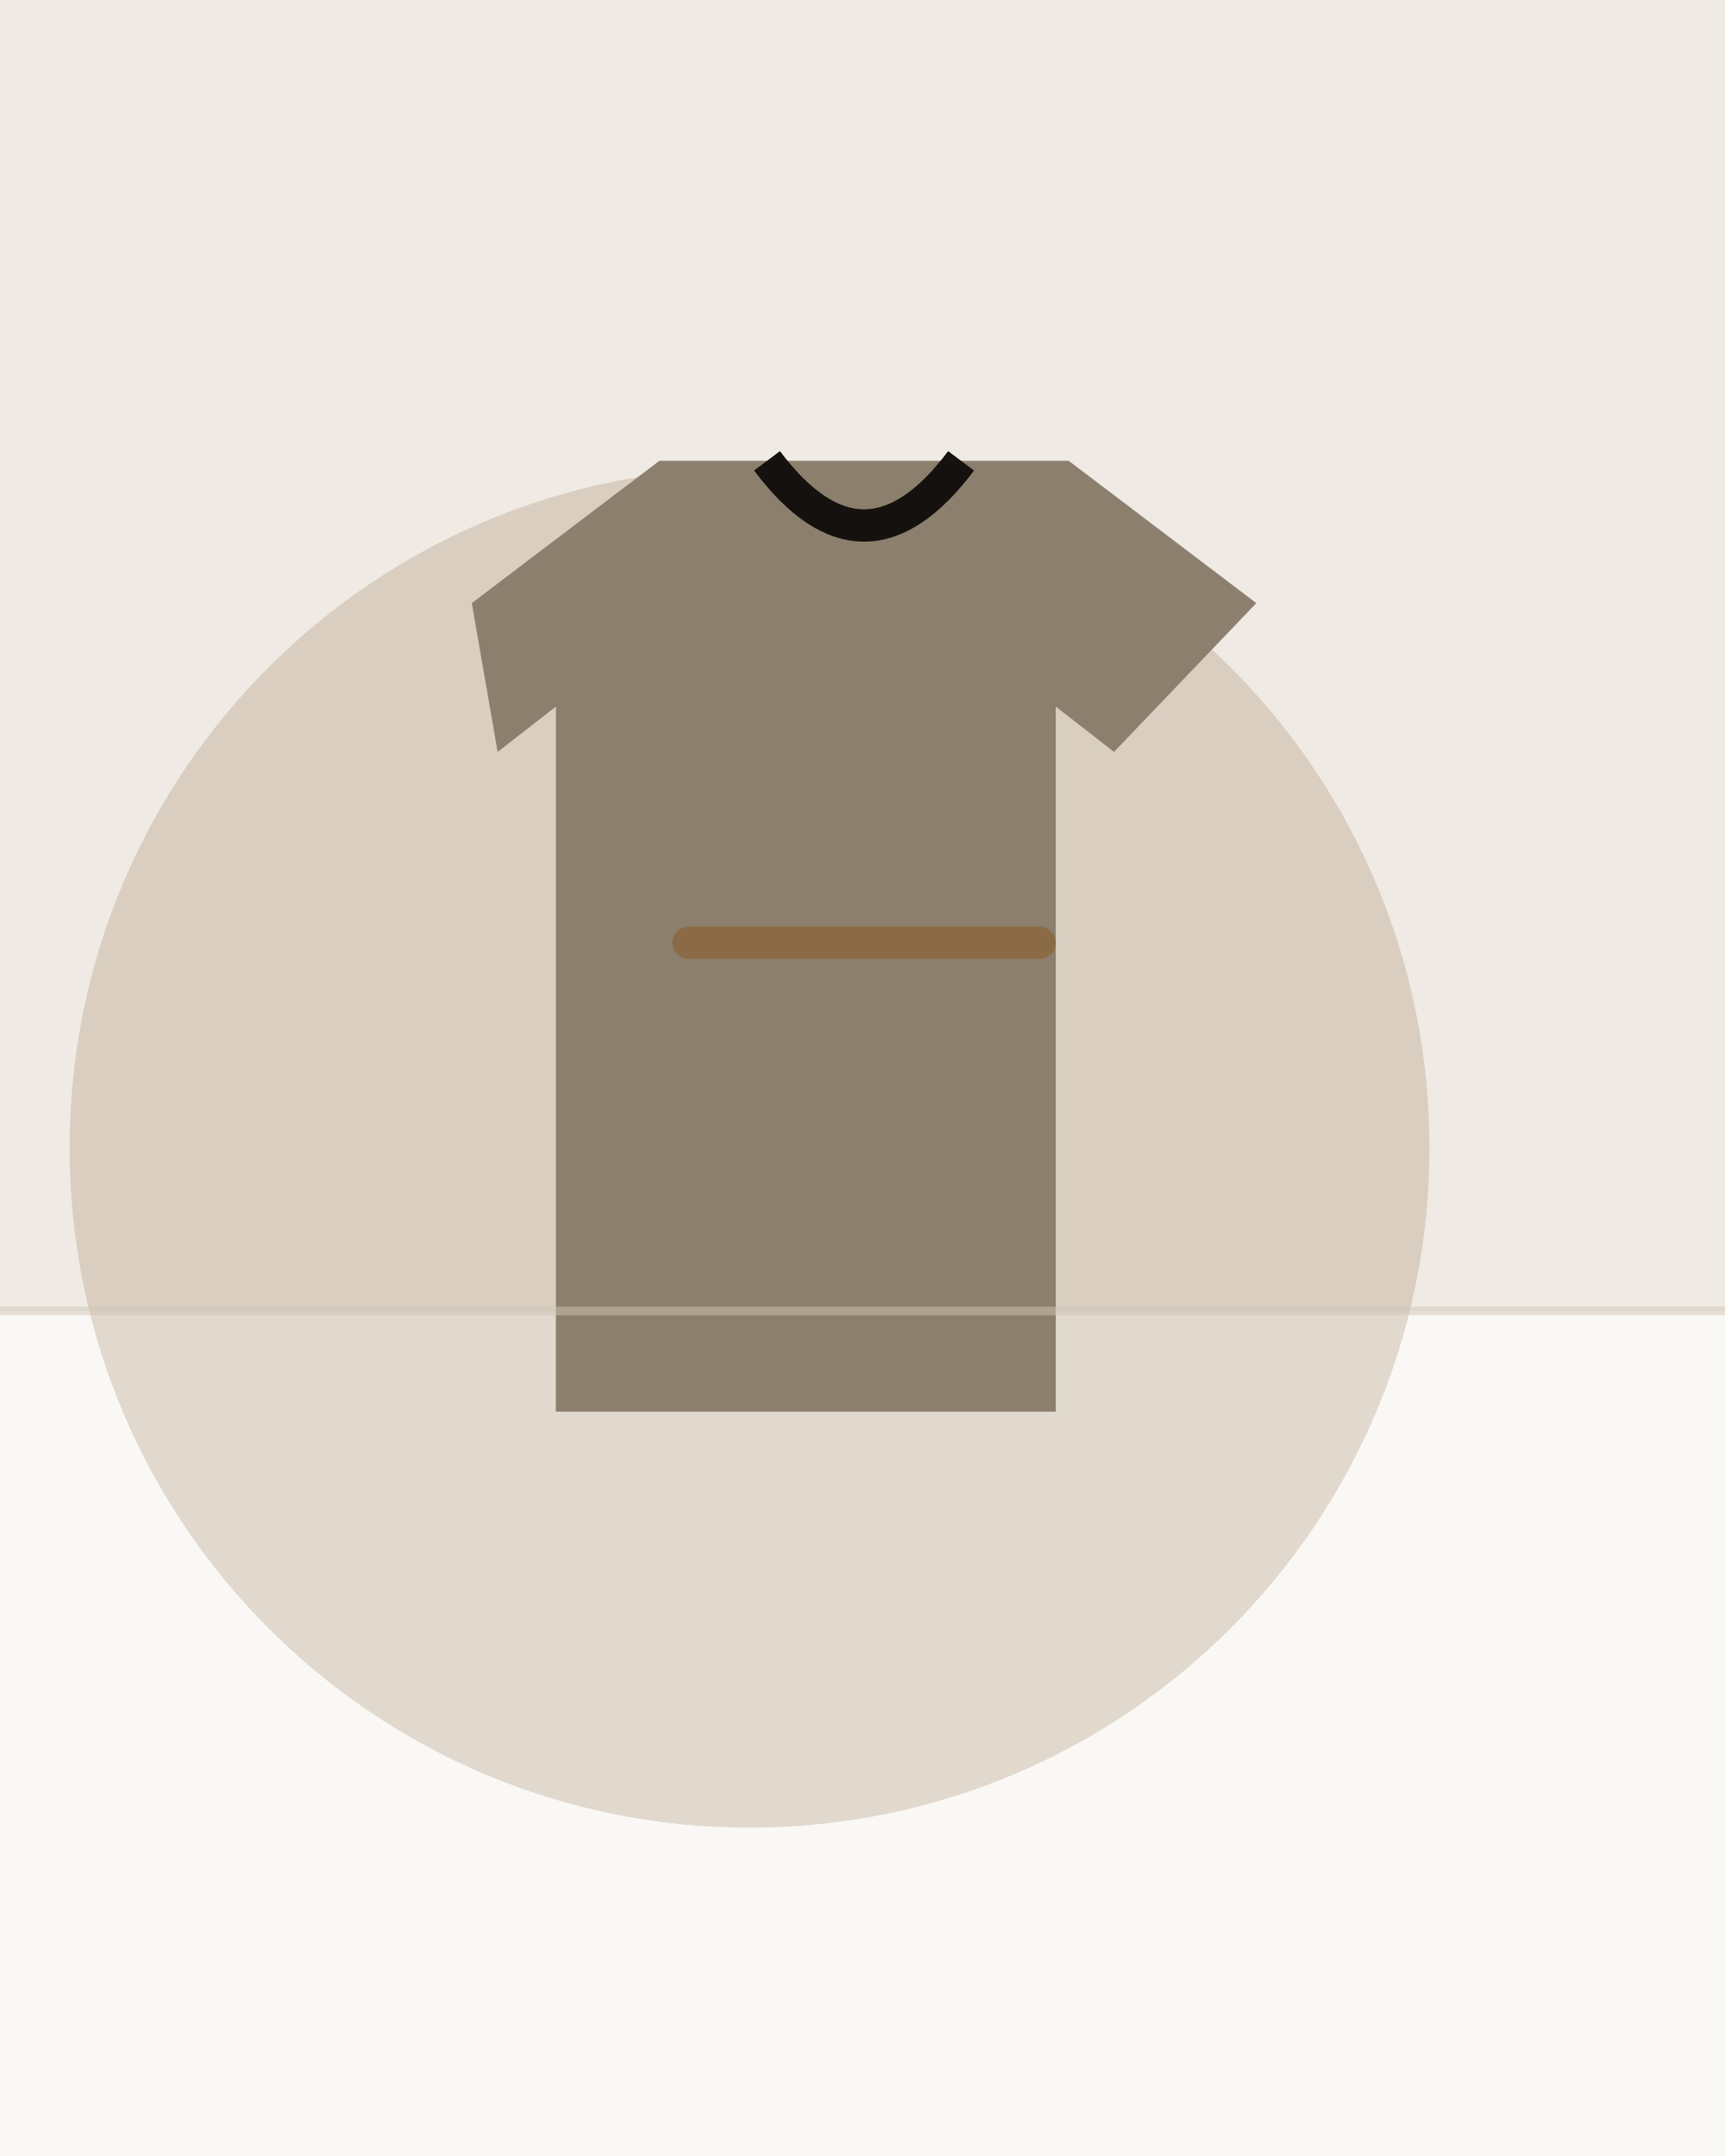
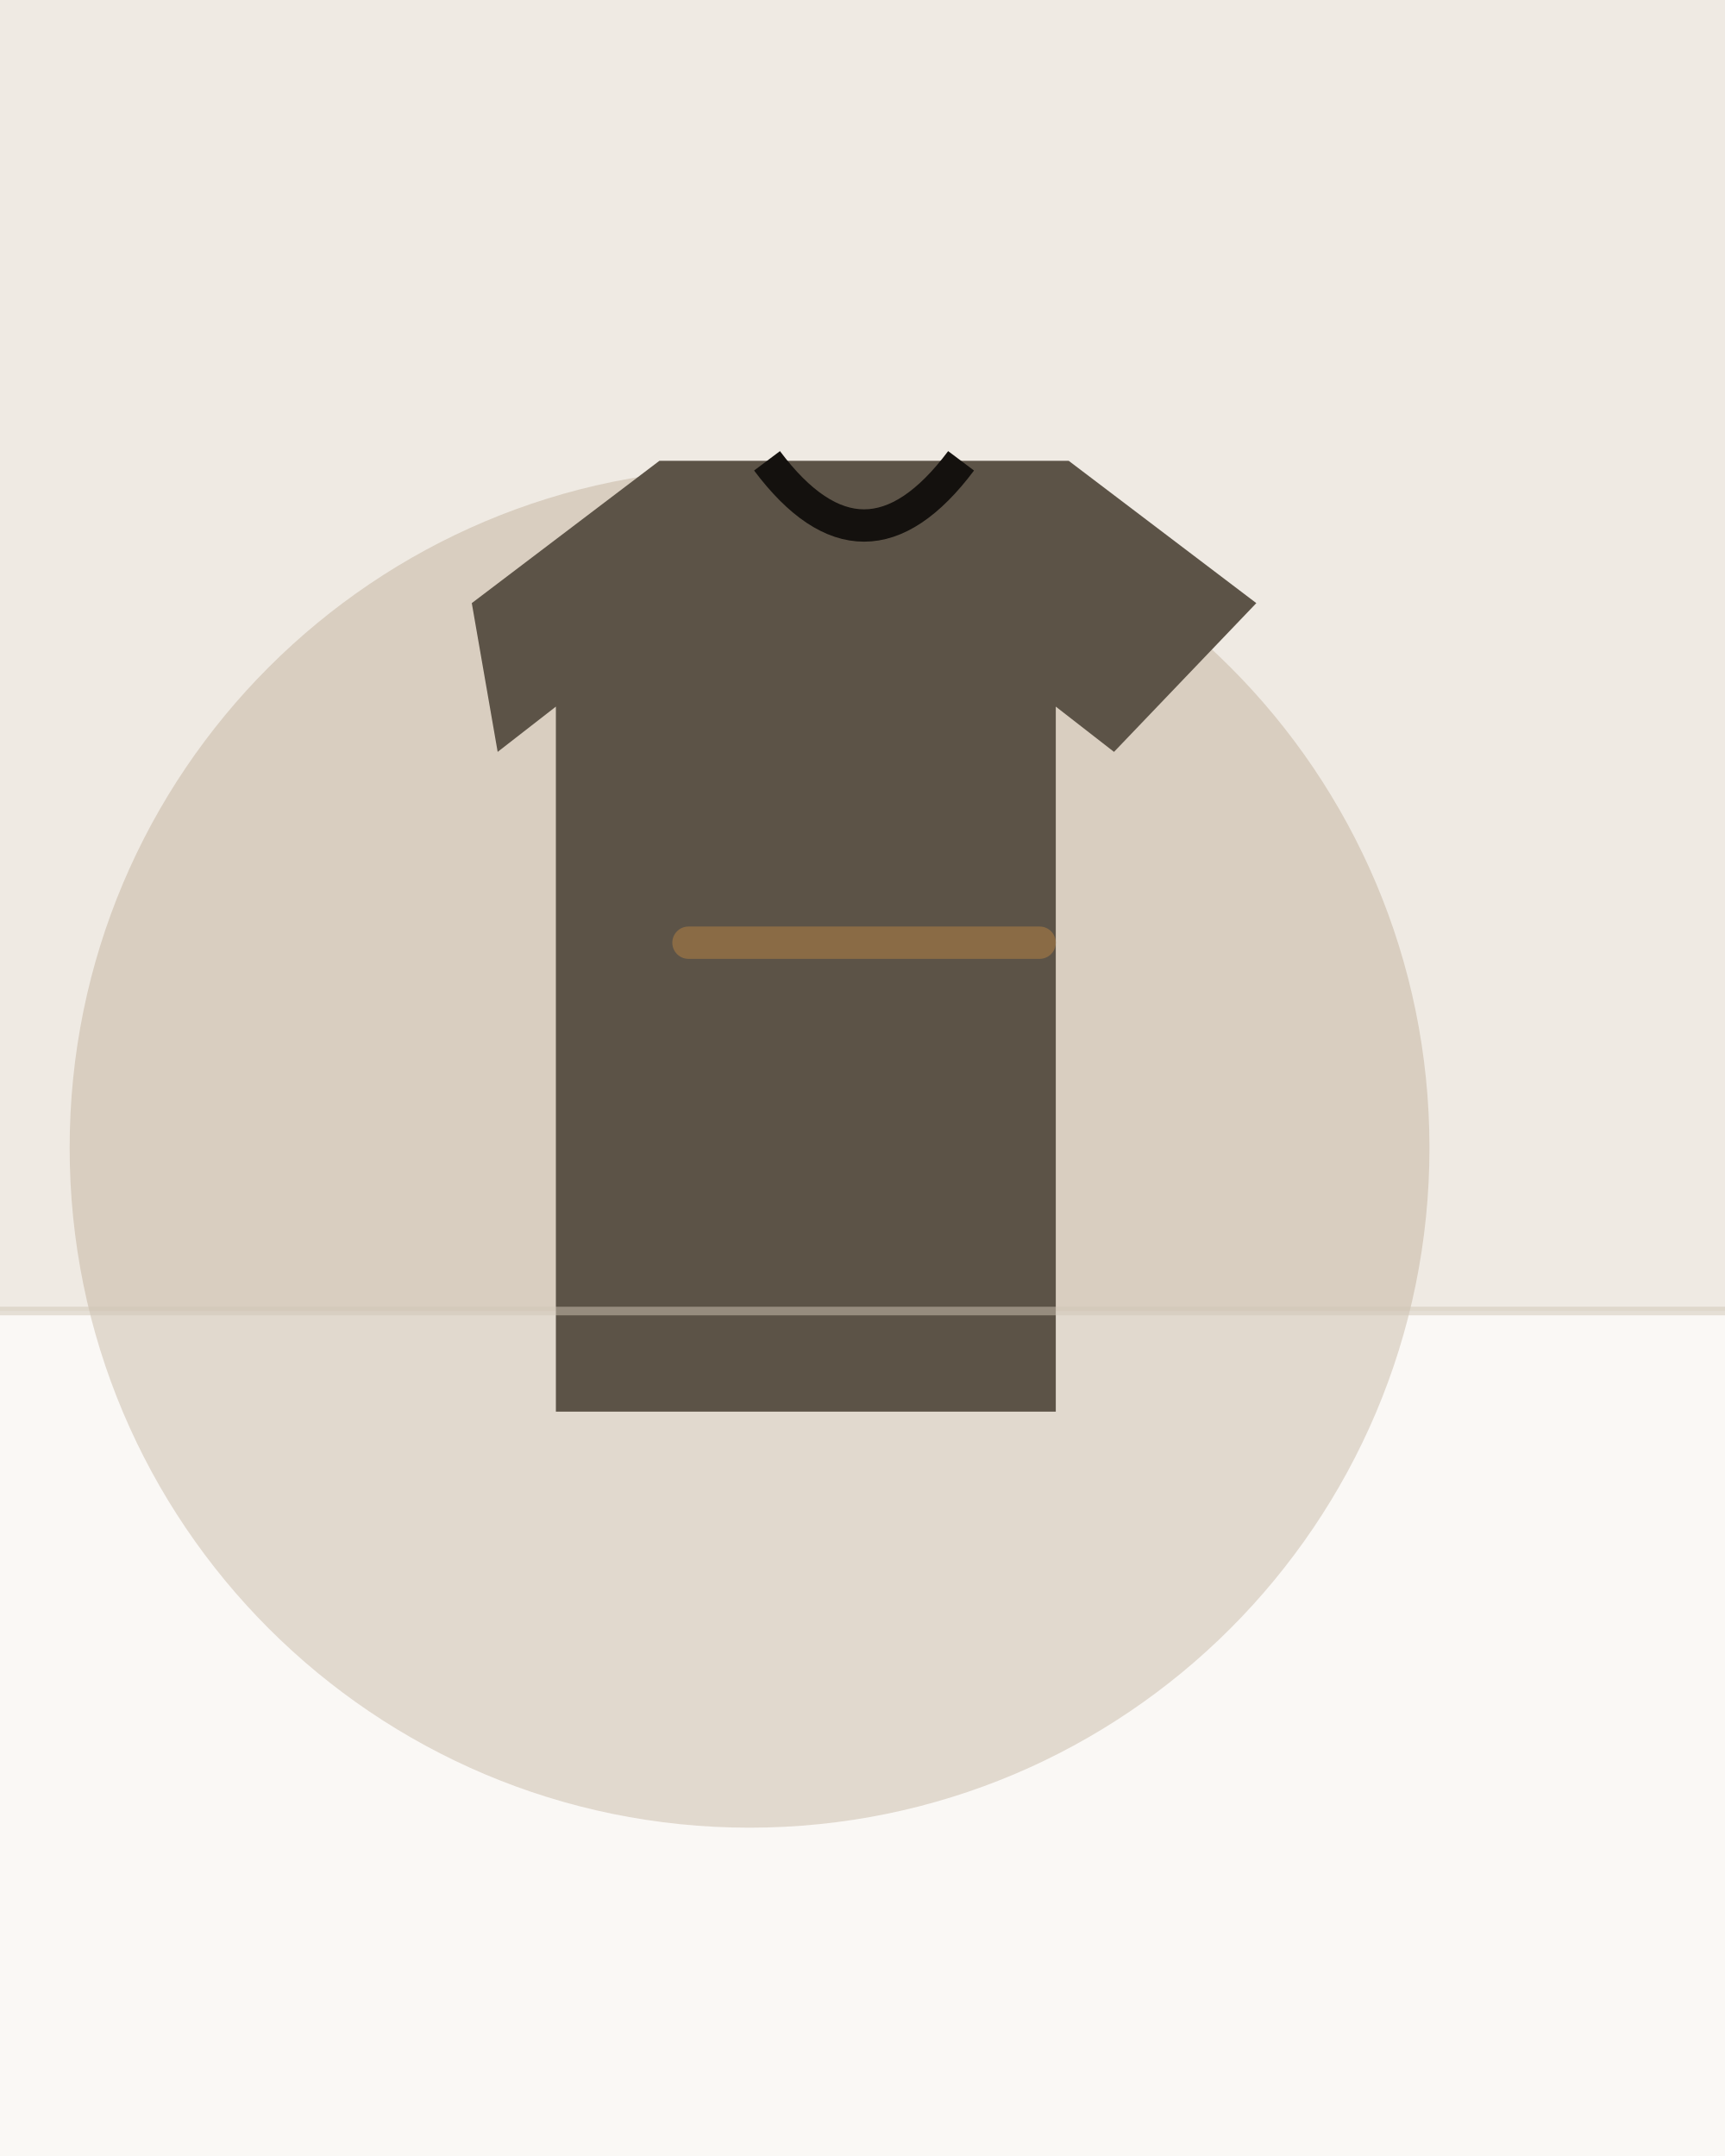
<svg xmlns="http://www.w3.org/2000/svg" viewBox="0 0 400 500" width="400" height="500" role="img">
  <rect width="400" height="500" fill="#efeae3" />
  <rect y="304.04" width="400" height="195.96" fill="#faf8f5" />
  <circle cx="173.81" cy="266.2" r="157.66" fill="#8a6b45" opacity="0.22" />
  <g transform="translate(50.36 -10.13) scale(0.75)">
-     <path d="M78.72 200 l58-44 h126.56 l58 44 -44 46 -18-14 v218 h-154.56 V232 l-18 14 z" fill="#8c7f6d" />
+     <path d="M78.72 200 l58-44 h126.56 l58 44 -44 46 -18-14 v218 h-154.56 V232 l-18 14 z" fill="#5c5347" />
    <path d="M170 156 q30 40 60 0" fill="none" stroke="#14110e" stroke-width="10" />
    <rect x="140.72" y="300" width="118.56" height="10" rx="5" fill="#8a6b45" />
  </g>
  <rect y="303.04" width="400" height="2" fill="#cfc5b6" opacity="0.5" />
</svg>
